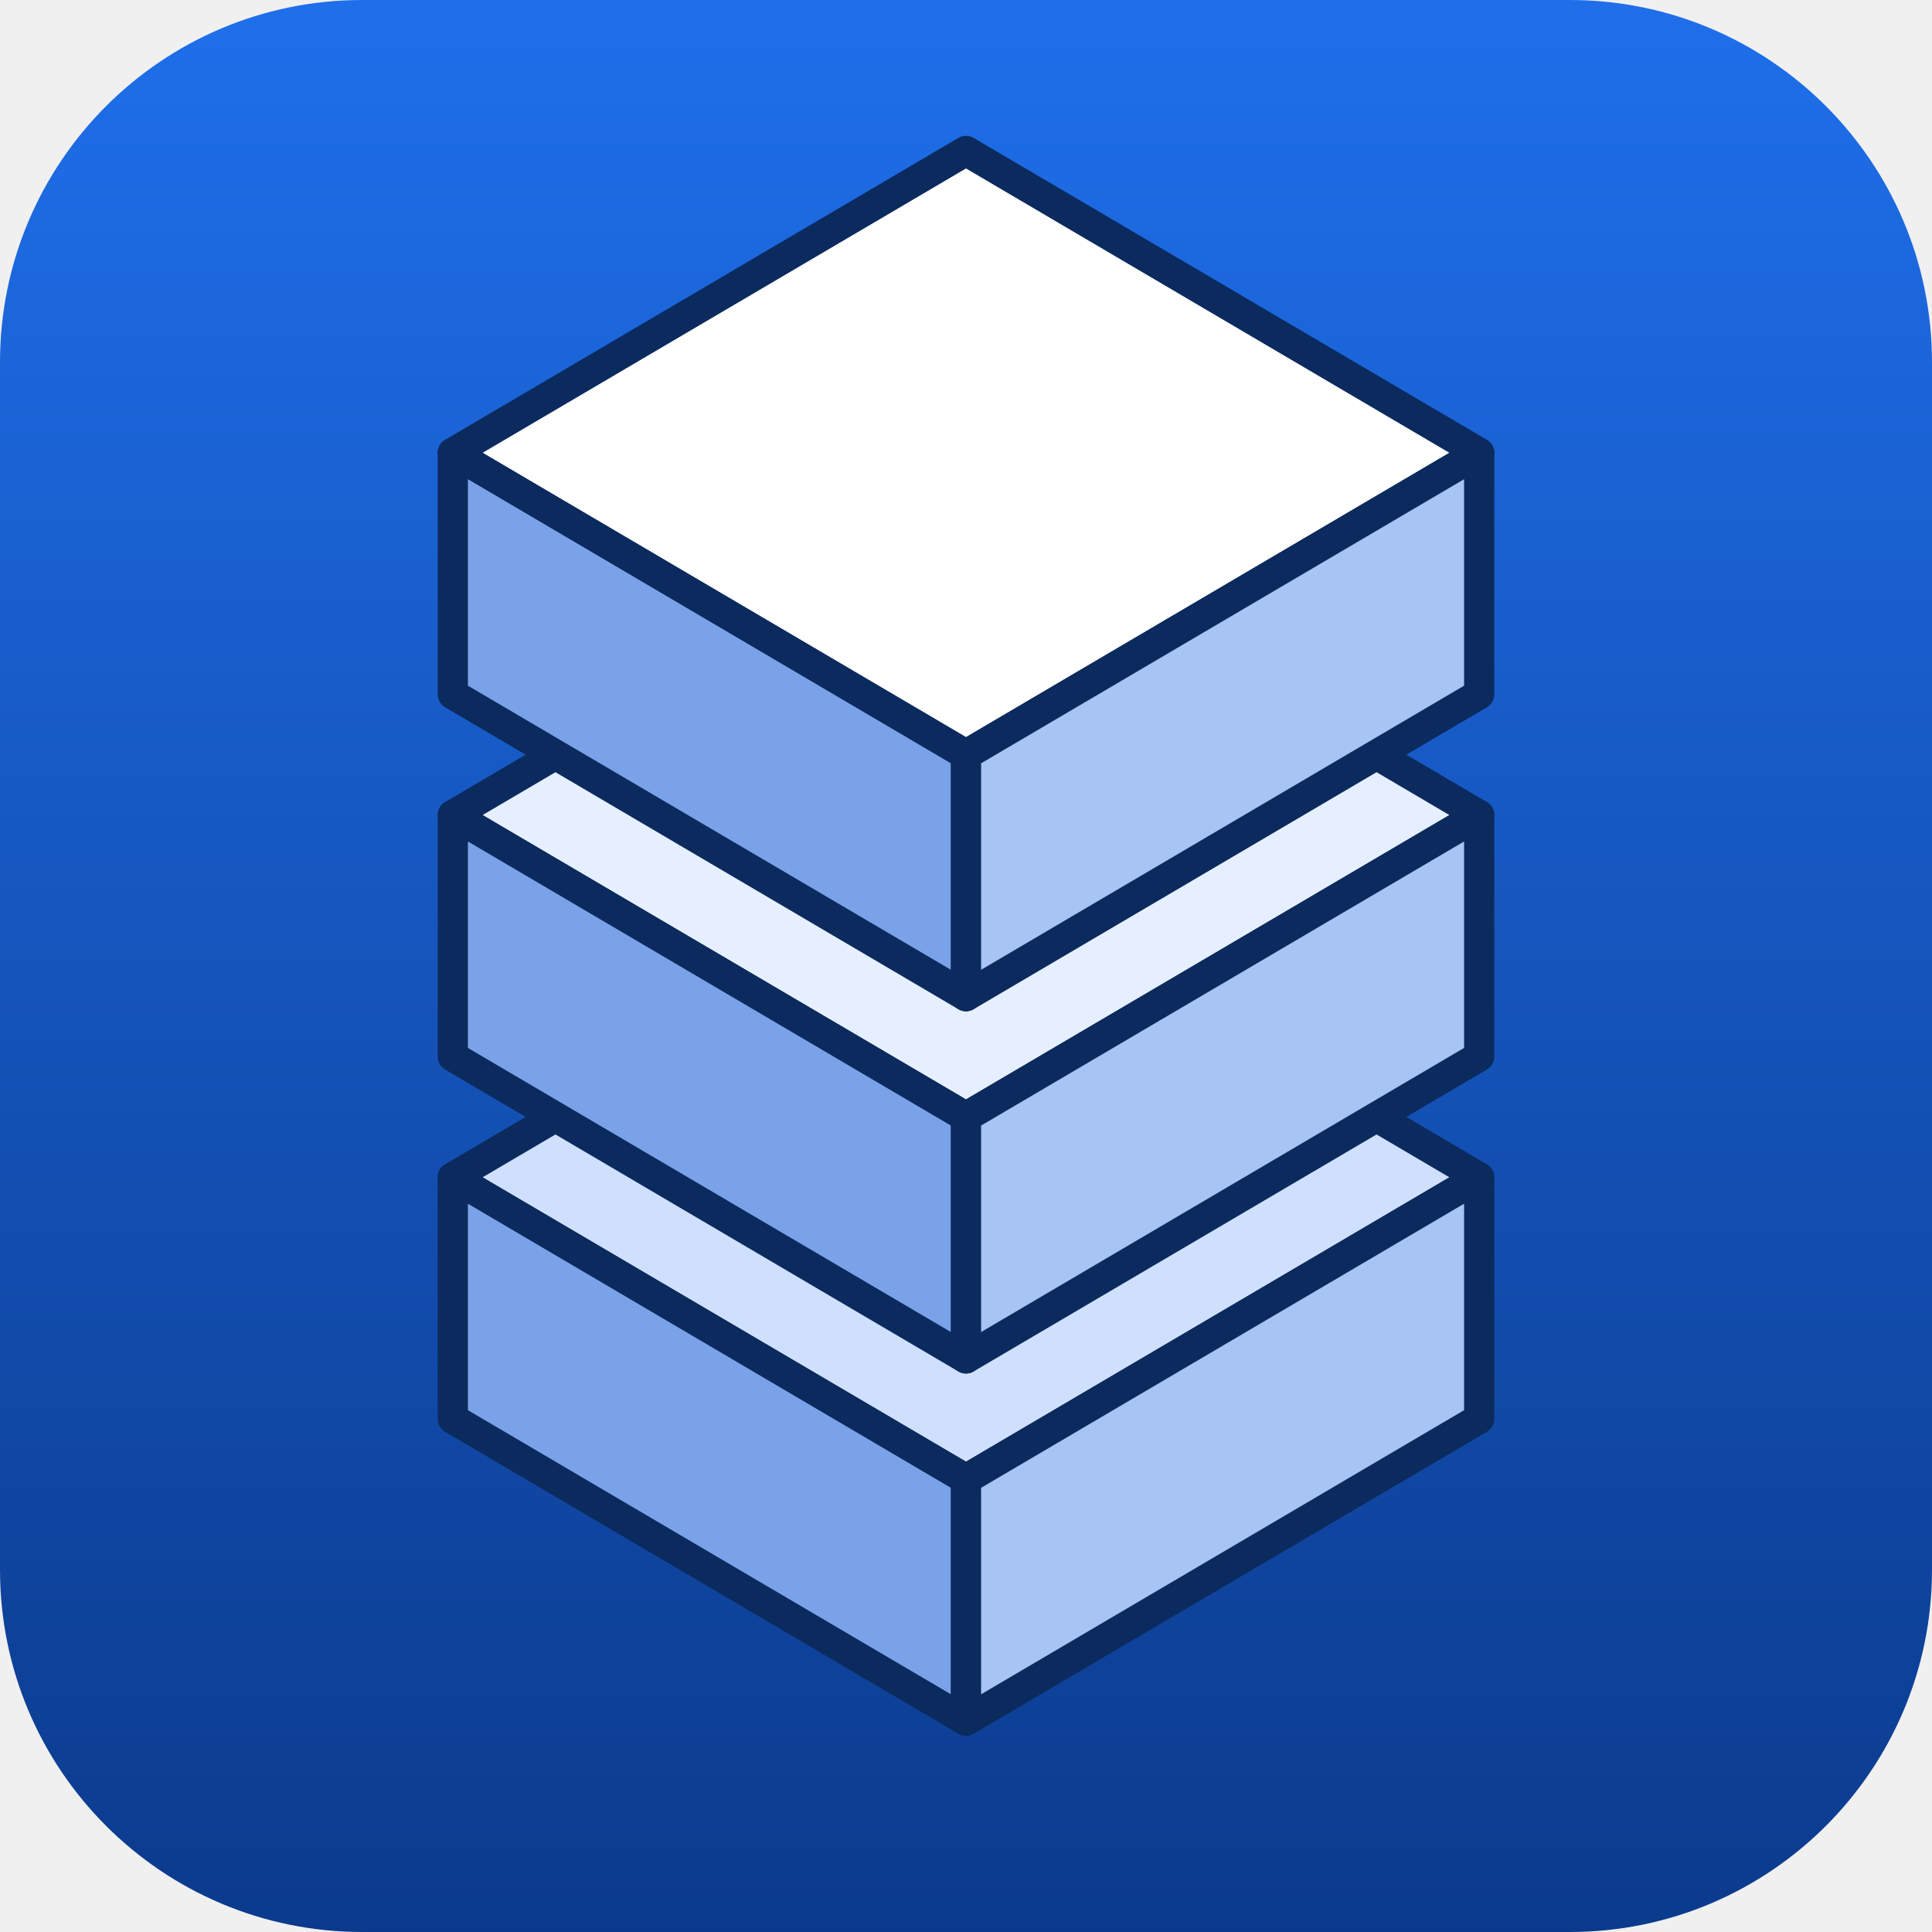
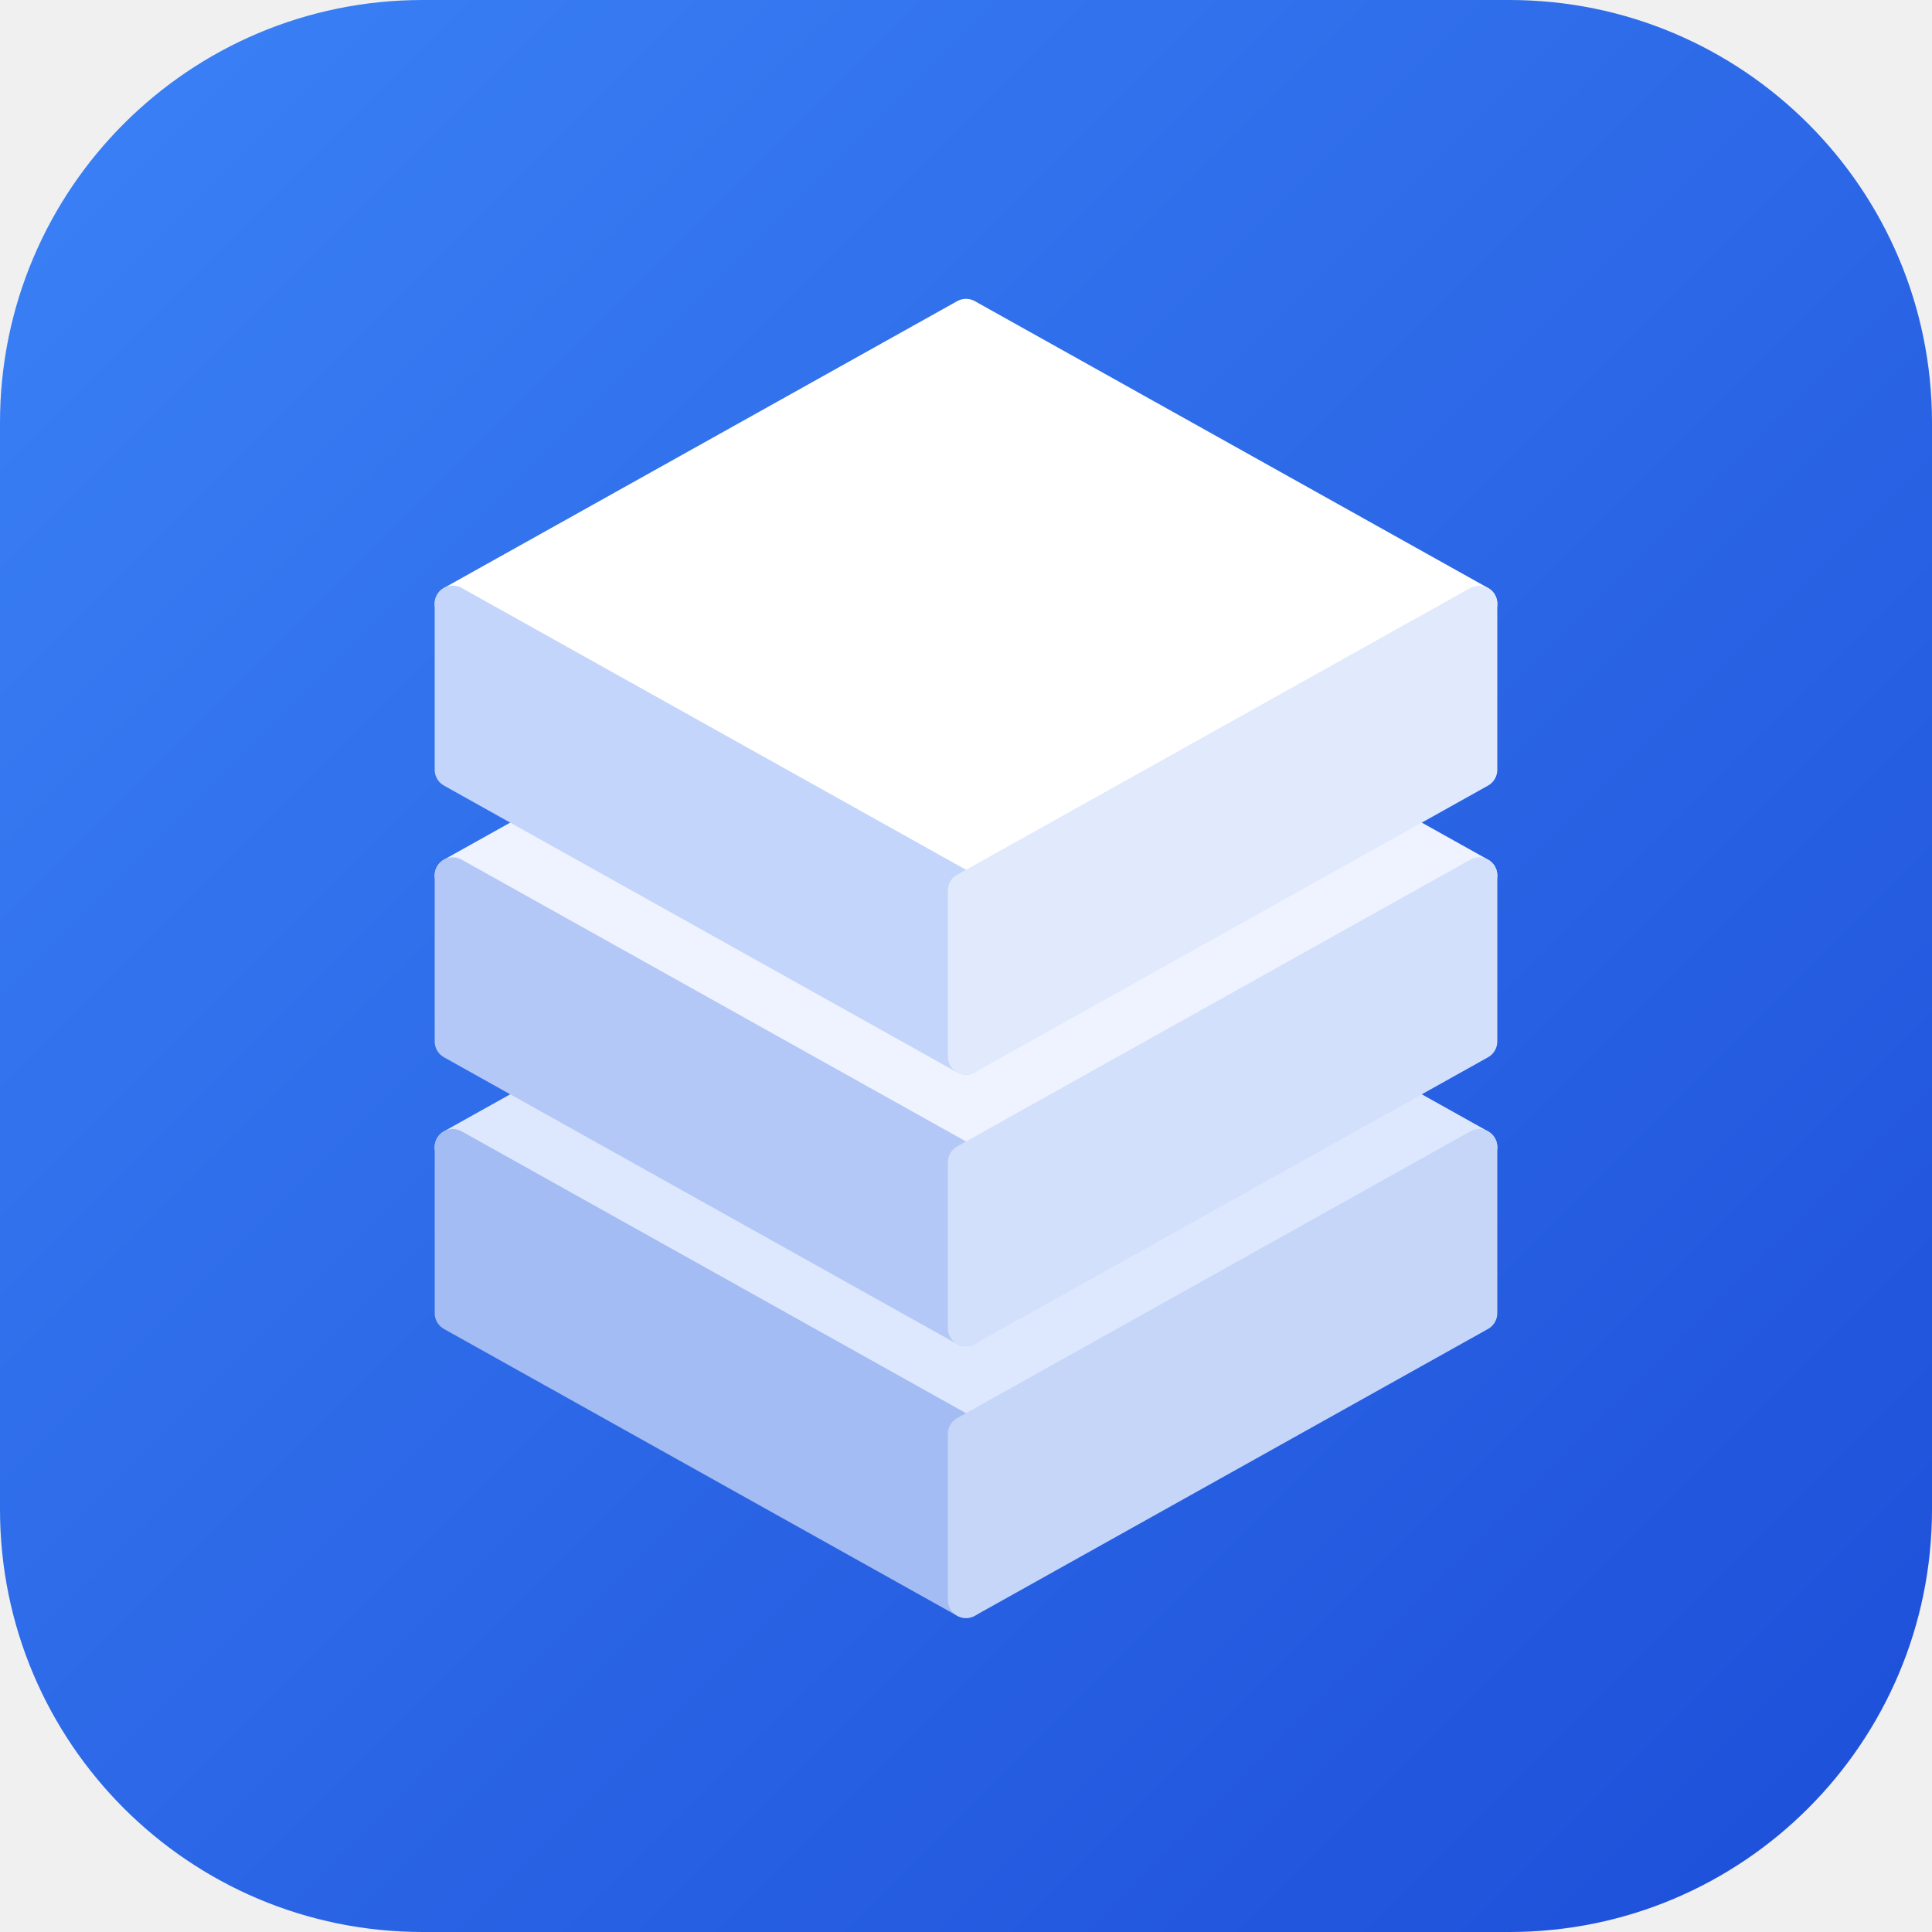
<svg xmlns="http://www.w3.org/2000/svg" width="128" height="128" viewBox="0 0 128 128">
  <defs>
-     <linearGradient id="bg" x1="0" y1="0" x2="0" y2="1">
-       <stop offset="0" stop-color="#1f6feb" />
-       <stop offset="1" stop-color="#0b3a8c" />
+     <linearGradient id="tile" x1="0" y1="0" x2="1" y2="1">
+       <stop offset="0" stop-color="#3b82f6" />
+       <stop offset="1" stop-color="#1d4ed8" />
    </linearGradient>
  </defs>
-   <rect width="128" height="128" rx="24" fill="url(#bg)" />
-   <g transform="translate(64 70)" stroke="#0b2a5e" stroke-width="2" stroke-linejoin="round">
-     <polygon points="0,28 34,8 0,-12 -34,8" fill="#cfe0ff" />
-     <polygon points="-34,8 0,28 0,44 -34,24" fill="#7aa2e8" />
-     <polygon points="34,8 0,28 0,44 34,24" fill="#a7c4f5" />
-     <polygon points="0,4 34,-16 0,-36 -34,-16" fill="#e6efff" />
-     <polygon points="-34,-16 0,4 0,20 -34,0" fill="#7aa2e8" />
-     <polygon points="34,-16 0,4 0,20 34,0" fill="#a7c4f5" />
-     <polygon points="0,-20 34,-40 0,-60 -34,-40" fill="#ffffff" />
-     <polygon points="-34,-40 0,-20 0,-4 -34,-24" fill="#7aa2e8" />
-     <polygon points="34,-40 0,-20 0,-4 34,-24" fill="#a7c4f5" />
+   <rect width="128" height="128" rx="28" fill="url(#tile)" />
+   <g stroke-width="2.4" stroke-linejoin="round">
+     <polygon points="64,57 98,76 64,95 30,76" fill="#dde8ff" stroke="#dde8ff" />
+     <polygon points="30,76 64,95 64,106 30,87" fill="#a3bcf3" stroke="#a3bcf3" />
+     <polygon points="98,76 64,95 64,106 98,87" fill="#c5d6f9" stroke="#c5d6f9" />
+     <polygon points="64,39 98,58 64,77 30,58" fill="#eef3ff" stroke="#eef3ff" />
+     <polygon points="30,58 64,77 64,88 30,69" fill="#b3c8f7" stroke="#b3c8f7" />
+     <polygon points="98,58 64,77 64,88 98,69" fill="#d3e0fb" stroke="#d3e0fb" />
+     <polygon points="64,21 98,40 64,59 30,40" fill="#ffffff" stroke="#ffffff" />
+     <polygon points="30,40 64,59 64,70 30,51" fill="#c3d5fb" stroke="#c3d5fb" />
+     <polygon points="98,40 64,59 64,70 98,51" fill="#e1eafd" stroke="#e1eafd" />
  </g>
</svg>
